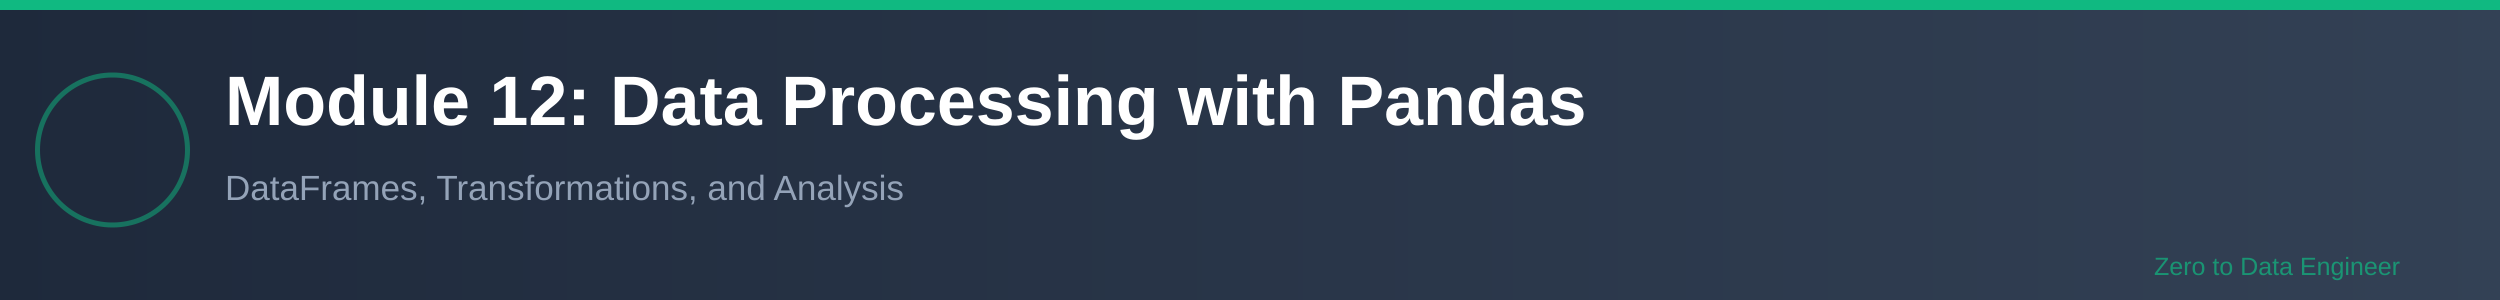
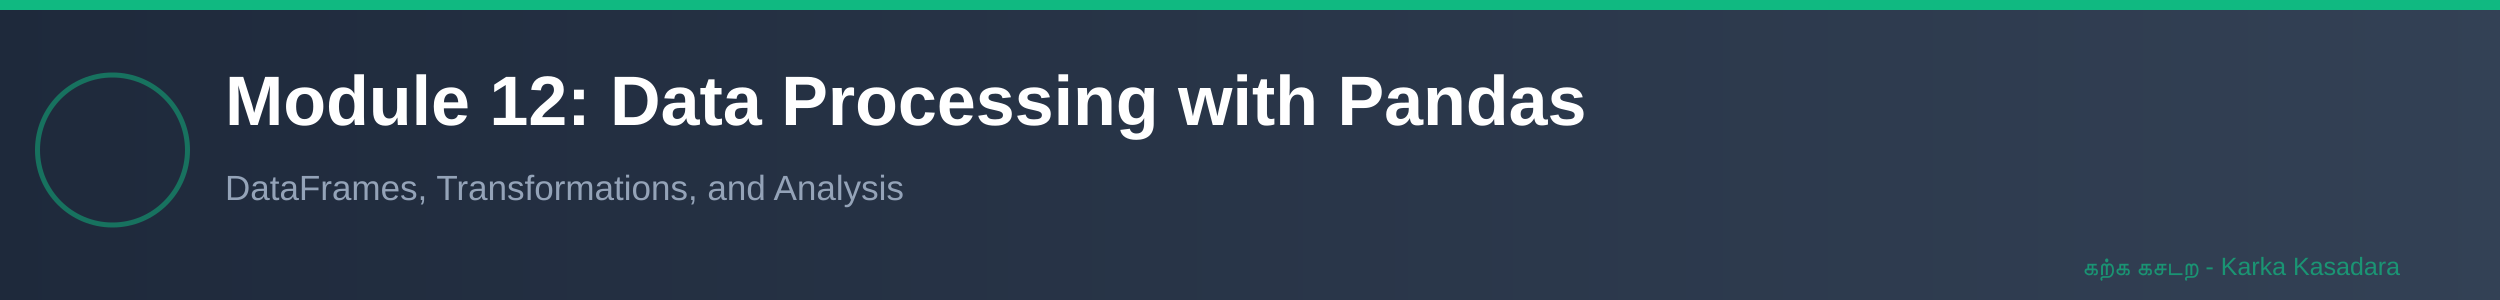
<svg xmlns="http://www.w3.org/2000/svg" width="1000" height="120">
  <defs>
    <linearGradient id="grad12" x1="0%" y1="0%" x2="100%" y2="0%">
      <stop offset="0%" style="stop-color:#1e293b" />
      <stop offset="100%" style="stop-color:#334155" />
    </linearGradient>
  </defs>
  <rect width="1000" height="120" fill="url(#grad12)" />
  <rect x="0" y="0" width="1000" height="4" fill="#10b981" />
  <circle cx="45" cy="60" r="30" fill="none" stroke="#10b981" stroke-width="2" opacity="0.5" />
  <text x="90" y="50" font-family="Segoe UI, Arial, sans-serif" font-size="28" font-weight="700" fill="#ffffff">Module 12: Data Processing with Pandas</text>
  <text x="90" y="80" font-family="Segoe UI, Arial, sans-serif" font-size="14" fill="#94a3b8">DataFrames, Transformations, and Analysis</text>
-   <text x="960" y="110" font-family="Arial, sans-serif" font-size="10" fill="#10b981" text-anchor="end" opacity="0.7">Zero to Data Engineer</text>
+   <text x="960" y="110" font-family="Arial, sans-serif" font-size="10" fill="#10b981" text-anchor="end" opacity="0.7">கற்க கசடற - Karka Kasadara</text>
</svg>
